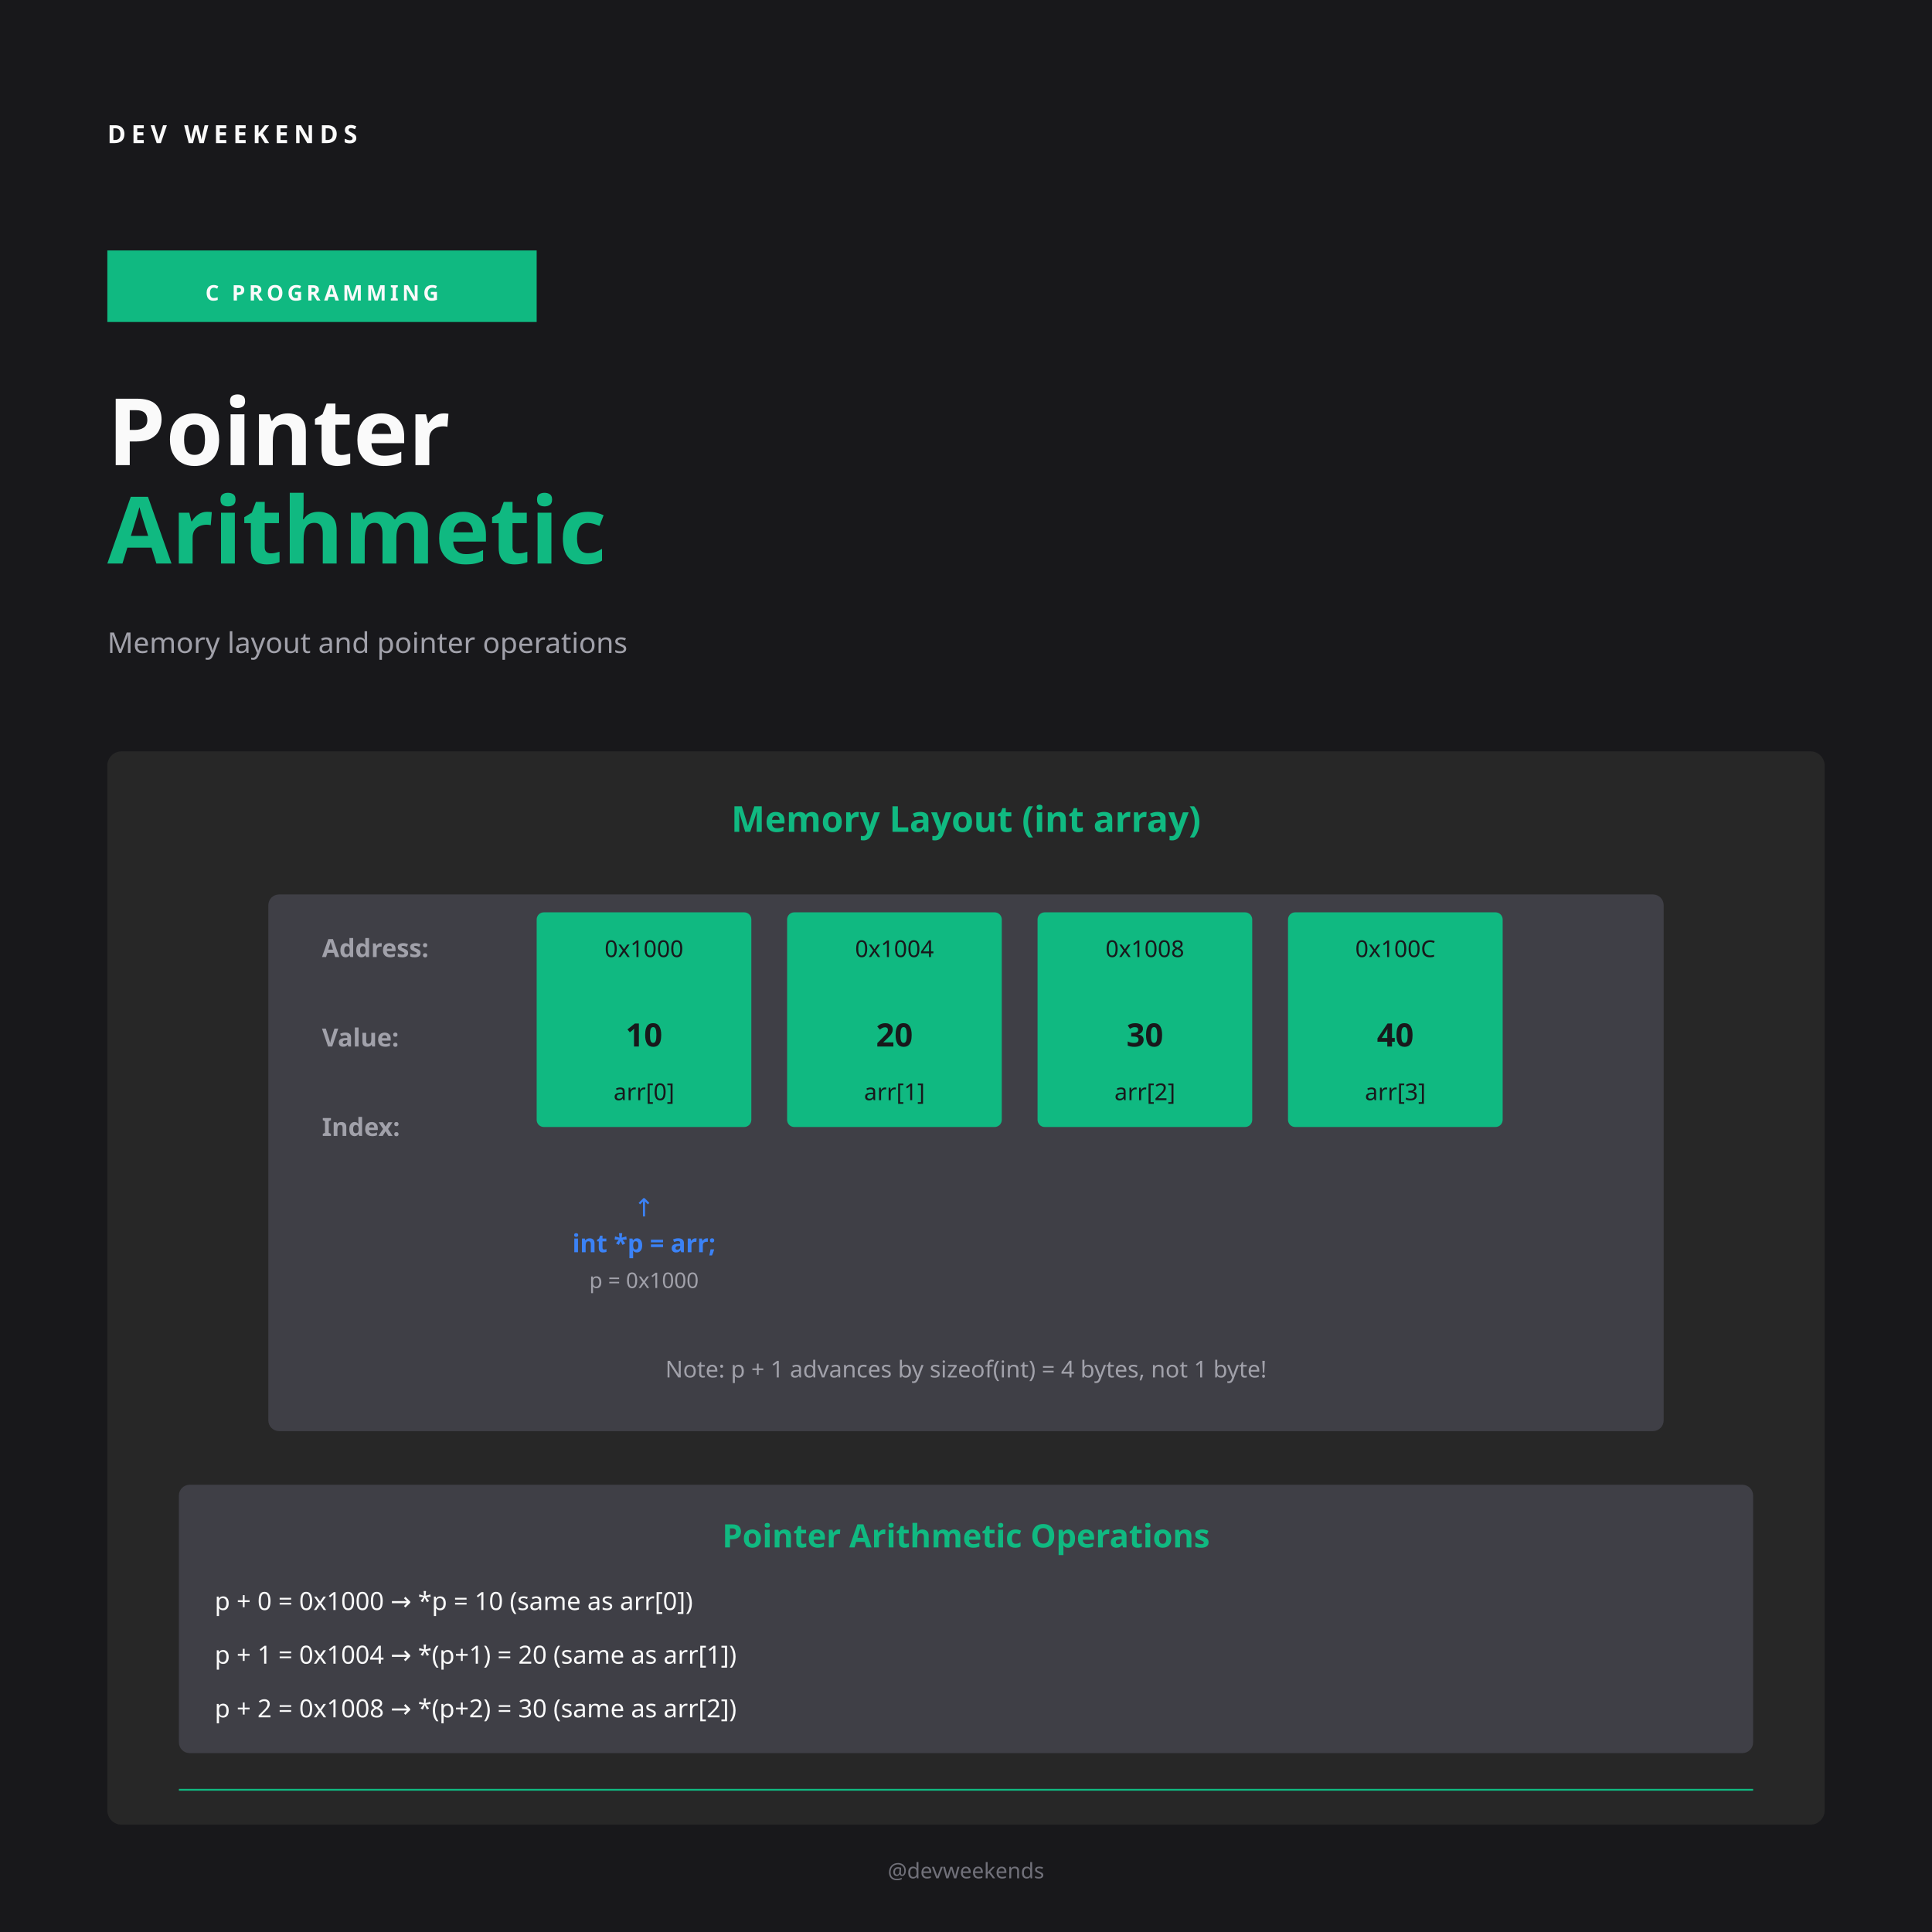
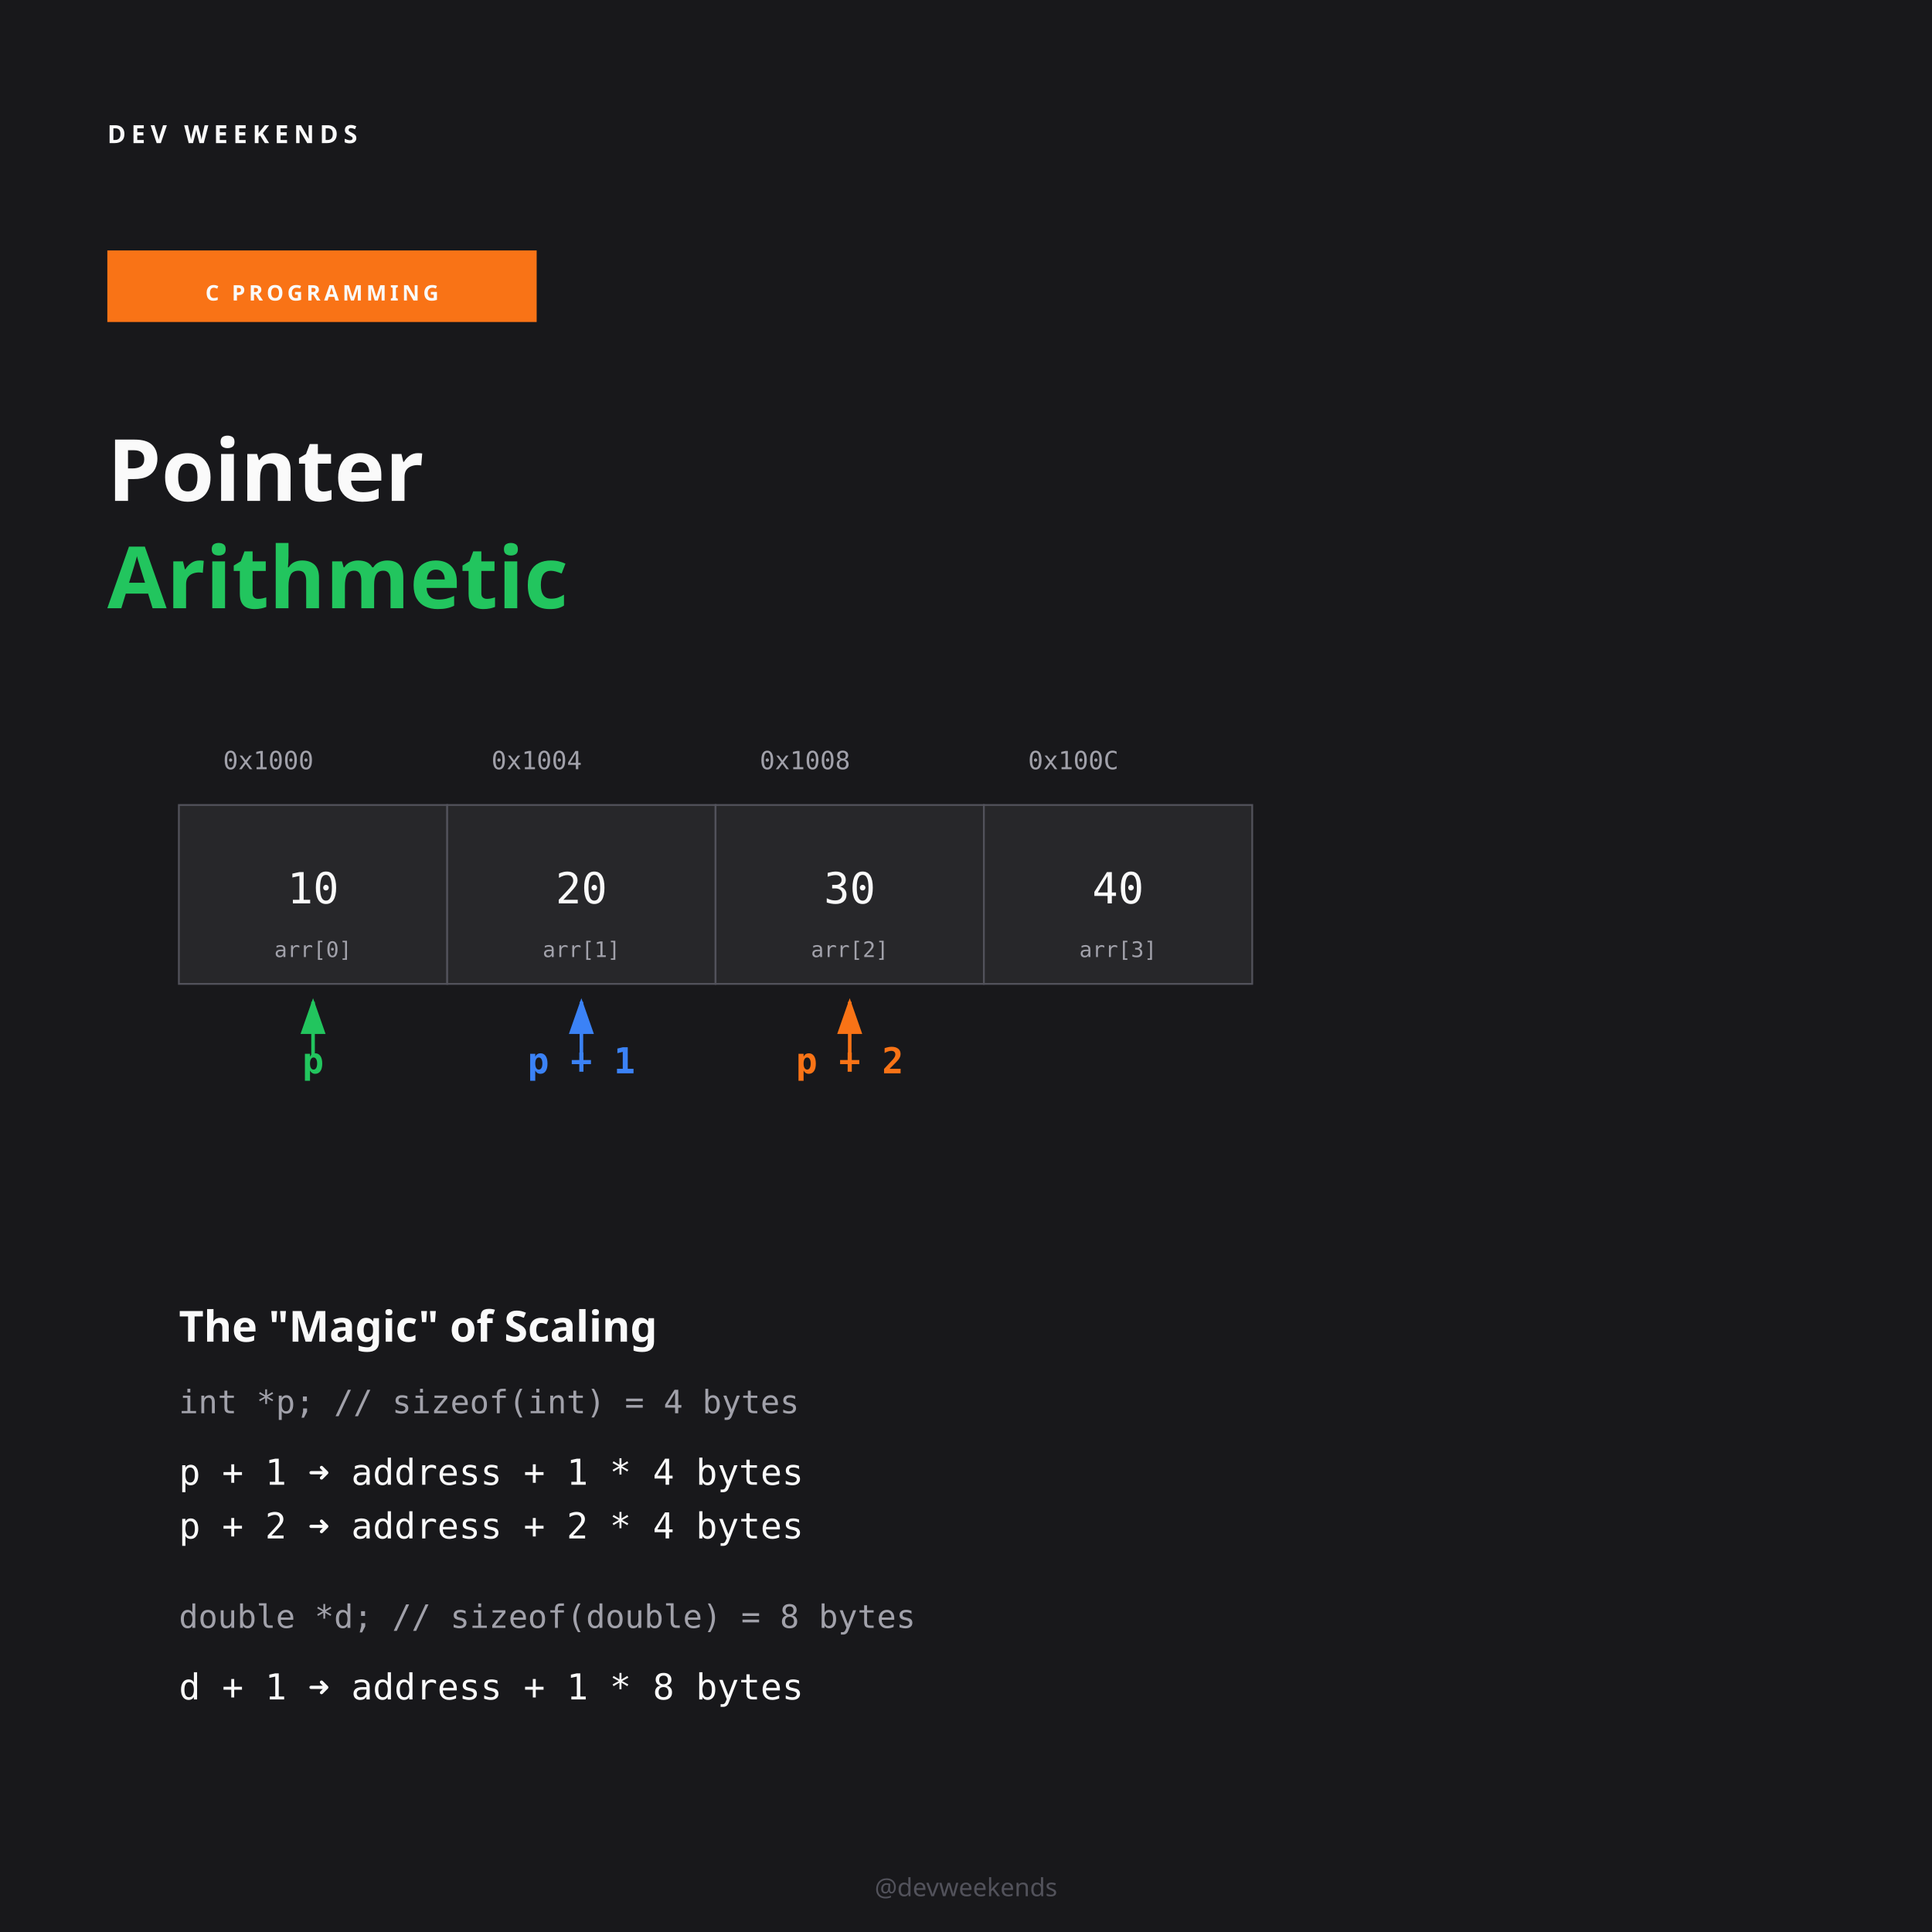
<svg xmlns="http://www.w3.org/2000/svg" width="1080" height="1080" viewBox="0 0 1080 1080" fill="none">
  <rect width="1080" height="1080" fill="#18181B" />
  <text x="60" y="80" font-family="system-ui, sans-serif" font-size="14" font-weight="600" fill="#FAFAFA" letter-spacing="3">DEV WEEKENDS</text>
-   <rect x="60" y="140" width="240" height="40" fill="#10B981" />
+   <rect x="60" y="140" width="240" height="40" fill="#F97316" />
  <text x="180" y="168" font-family="system-ui, sans-serif" font-size="12" font-weight="600" fill="#FAFAFA" text-anchor="middle" letter-spacing="2">C PROGRAMMING</text>
-   <text x="60" y="260" font-family="system-ui, sans-serif" font-size="52" font-weight="700" fill="#FAFAFA">Pointer</text>
-   <text x="60" y="315" font-family="system-ui, sans-serif" font-size="52" font-weight="700" fill="#10B981">Arithmetic</text>
-   <text x="60" y="365" font-family="system-ui, sans-serif" font-size="16" fill="#A1A1AA">Memory layout and pointer operations</text>
-   <rect x="60" y="420" width="960" height="600" fill="#272727" rx="8" />
-   <text x="540" y="465" font-family="system-ui, sans-serif" font-size="20" font-weight="700" fill="#10B981" text-anchor="middle">Memory Layout (int array)</text>
-   <rect x="150" y="500" width="780" height="300" fill="#3F3F46" rx="6" />
-   <text x="180" y="535" font-family="system-ui, sans-serif" font-size="14" font-weight="600" fill="#A1A1AA">Address:</text>
-   <text x="180" y="585" font-family="system-ui, sans-serif" font-size="14" font-weight="600" fill="#A1A1AA">Value:</text>
-   <text x="180" y="635" font-family="system-ui, sans-serif" font-size="14" font-weight="600" fill="#A1A1AA">Index:</text>
-   <rect x="300" y="510" width="120" height="120" fill="#10B981" rx="4" />
-   <text x="360" y="535" font-family="system-ui, sans-serif" font-size="13" fill="#18181B" text-anchor="middle">0x1000</text>
-   <text x="360" y="585" font-family="system-ui, sans-serif" font-size="18" font-weight="700" fill="#18181B" text-anchor="middle">10</text>
-   <text x="360" y="615" font-family="system-ui, sans-serif" font-size="13" fill="#18181B" text-anchor="middle">arr[0]</text>
-   <rect x="440" y="510" width="120" height="120" fill="#10B981" rx="4" />
-   <text x="500" y="535" font-family="system-ui, sans-serif" font-size="13" fill="#18181B" text-anchor="middle">0x1004</text>
-   <text x="500" y="585" font-family="system-ui, sans-serif" font-size="18" font-weight="700" fill="#18181B" text-anchor="middle">20</text>
-   <text x="500" y="615" font-family="system-ui, sans-serif" font-size="13" fill="#18181B" text-anchor="middle">arr[1]</text>
-   <rect x="580" y="510" width="120" height="120" fill="#10B981" rx="4" />
-   <text x="640" y="535" font-family="system-ui, sans-serif" font-size="13" fill="#18181B" text-anchor="middle">0x1008</text>
-   <text x="640" y="585" font-family="system-ui, sans-serif" font-size="18" font-weight="700" fill="#18181B" text-anchor="middle">30</text>
-   <text x="640" y="615" font-family="system-ui, sans-serif" font-size="13" fill="#18181B" text-anchor="middle">arr[2]</text>
-   <rect x="720" y="510" width="120" height="120" fill="#10B981" rx="4" />
-   <text x="780" y="535" font-family="system-ui, sans-serif" font-size="13" fill="#18181B" text-anchor="middle">0x100C</text>
-   <text x="780" y="585" font-family="system-ui, sans-serif" font-size="18" font-weight="700" fill="#18181B" text-anchor="middle">40</text>
-   <text x="780" y="615" font-family="system-ui, sans-serif" font-size="13" fill="#18181B" text-anchor="middle">arr[3]</text>
-   <text x="360" y="680" font-family="system-ui, sans-serif" font-size="14" fill="#3B82F6" text-anchor="middle">↑</text>
-   <text x="360" y="700" font-family="system-ui, sans-serif" font-size="14" font-weight="600" fill="#3B82F6" text-anchor="middle">int *p = arr;</text>
-   <text x="360" y="720" font-family="system-ui, sans-serif" font-size="12" fill="#A1A1AA" text-anchor="middle">p = 0x1000</text>
-   <rect x="100" y="830" width="880" height="150" fill="#3F3F46" rx="6" />
-   <text x="540" y="865" font-family="system-ui, sans-serif" font-size="18" font-weight="700" fill="#10B981" text-anchor="middle">Pointer Arithmetic Operations</text>
-   <text x="120" y="900" font-family="system-ui, sans-serif" font-size="14" fill="#FAFAFA">p + 0 = 0x1000  →  *p = 10  (same as arr[0])</text>
-   <text x="120" y="930" font-family="system-ui, sans-serif" font-size="14" fill="#FAFAFA">p + 1 = 0x1004  →  *(p+1) = 20  (same as arr[1])</text>
-   <text x="120" y="960" font-family="system-ui, sans-serif" font-size="14" fill="#FAFAFA">p + 2 = 0x1008  →  *(p+2) = 30  (same as arr[2])</text>
-   <rect x="100" y="1000" width="880" height="1" fill="#10B981" />
-   <text x="540" y="1050" font-family="system-ui, sans-serif" font-size="12" fill="#71717A" text-anchor="middle">@devweekends</text>
-   <text x="540" y="770" font-family="system-ui, sans-serif" font-size="13" fill="#A1A1AA" text-anchor="middle">Note: p + 1 advances by sizeof(int) = 4 bytes, not 1 byte!</text>
+   <text x="60" y="280" font-family="system-ui, sans-serif" font-size="48" font-weight="700" fill="#FAFAFA">Pointer</text>
+   <text x="60" y="340" font-family="system-ui, sans-serif" font-size="48" font-weight="700" fill="#22C55E">Arithmetic</text>
+   <g transform="translate(100, 450)">
+     <text x="50" y="-20" font-family="monospace" font-size="14" fill="#A1A1AA" text-anchor="middle">0x1000</text>
+     <text x="200" y="-20" font-family="monospace" font-size="14" fill="#A1A1AA" text-anchor="middle">0x1004</text>
+     <text x="350" y="-20" font-family="monospace" font-size="14" fill="#A1A1AA" text-anchor="middle">0x1008</text>
+     <text x="500" y="-20" font-family="monospace" font-size="14" fill="#A1A1AA" text-anchor="middle">0x100C</text>
+     <rect x="0" y="0" width="150" height="100" fill="#27272A" stroke="#52525B" />
+     <text x="75" y="55" font-family="monospace" font-size="24" fill="#FAFAFA" text-anchor="middle">10</text>
+     <text x="75" y="85" font-family="monospace" font-size="12" fill="#A1A1AA" text-anchor="middle">arr[0]</text>
+     <rect x="150" y="0" width="150" height="100" fill="#27272A" stroke="#52525B" />
+     <text x="225" y="55" font-family="monospace" font-size="24" fill="#FAFAFA" text-anchor="middle">20</text>
+     <text x="225" y="85" font-family="monospace" font-size="12" fill="#A1A1AA" text-anchor="middle">arr[1]</text>
+     <rect x="300" y="0" width="150" height="100" fill="#27272A" stroke="#52525B" />
+     <text x="375" y="55" font-family="monospace" font-size="24" fill="#FAFAFA" text-anchor="middle">30</text>
+     <text x="375" y="85" font-family="monospace" font-size="12" fill="#A1A1AA" text-anchor="middle">arr[2]</text>
+     <rect x="450" y="0" width="150" height="100" fill="#27272A" stroke="#52525B" />
+     <text x="525" y="55" font-family="monospace" font-size="24" fill="#FAFAFA" text-anchor="middle">40</text>
+     <text x="525" y="85" font-family="monospace" font-size="12" fill="#A1A1AA" text-anchor="middle">arr[3]</text>
+     <g transform="translate(75, 150)">
+       <text x="0" y="0" font-family="monospace" font-size="20" font-weight="700" fill="#22C55E" text-anchor="middle">p</text>
+       <path d="M 0 -10 L 0 -40" stroke="#22C55E" stroke-width="2" marker-end="url(#arrowhead-green)" />
+     </g>
+     <g transform="translate(225, 150)">
+       <text x="0" y="0" font-family="monospace" font-size="20" font-weight="700" fill="#3B82F6" text-anchor="middle">p + 1</text>
+       <path d="M 0 -10 L 0 -40" stroke="#3B82F6" stroke-width="2" marker-end="url(#arrowhead-blue)" />
+     </g>
+     <g transform="translate(375, 150)">
+       <text x="0" y="0" font-family="monospace" font-size="20" font-weight="700" fill="#F97316" text-anchor="middle">p + 2</text>
+       <path d="M 0 -10 L 0 -40" stroke="#F97316" stroke-width="2" marker-end="url(#arrowhead-orange)" />
+     </g>
+   </g>
+   <g transform="translate(100, 750)">
+     <text x="0" y="0" font-family="system-ui, sans-serif" font-size="24" font-weight="700" fill="#FAFAFA">The "Magic" of Scaling</text>
+     <text x="0" y="40" font-family="monospace" font-size="18" fill="#A1A1AA">int *p;  // sizeof(int) = 4 bytes</text>
+     <text x="0" y="80" font-family="monospace" font-size="20" fill="#FAFAFA">p + 1  ➜  address + 1 * 4 bytes</text>
+     <text x="0" y="110" font-family="monospace" font-size="20" fill="#FAFAFA">p + 2  ➜  address + 2 * 4 bytes</text>
+     <text x="0" y="160" font-family="monospace" font-size="18" fill="#A1A1AA">double *d;  // sizeof(double) = 8 bytes</text>
+     <text x="0" y="200" font-family="monospace" font-size="20" fill="#FAFAFA">d + 1  ➜  address + 1 * 8 bytes</text>
+   </g>
+   <defs>
+     <marker id="arrowhead-green" markerWidth="10" markerHeight="7" refX="9" refY="3.5" orient="auto">
+       <polygon points="0 0, 10 3.5, 0 7" fill="#22C55E" />
+     </marker>
+     <marker id="arrowhead-blue" markerWidth="10" markerHeight="7" refX="9" refY="3.5" orient="auto">
+       <polygon points="0 0, 10 3.5, 0 7" fill="#3B82F6" />
+     </marker>
+     <marker id="arrowhead-orange" markerWidth="10" markerHeight="7" refX="9" refY="3.5" orient="auto">
+       <polygon points="0 0, 10 3.5, 0 7" fill="#F97316" />
+     </marker>
+   </defs>
+   <text x="540" y="1060" font-family="system-ui, sans-serif" font-size="14" fill="#52525B" text-anchor="middle">@devweekends</text>
</svg>
